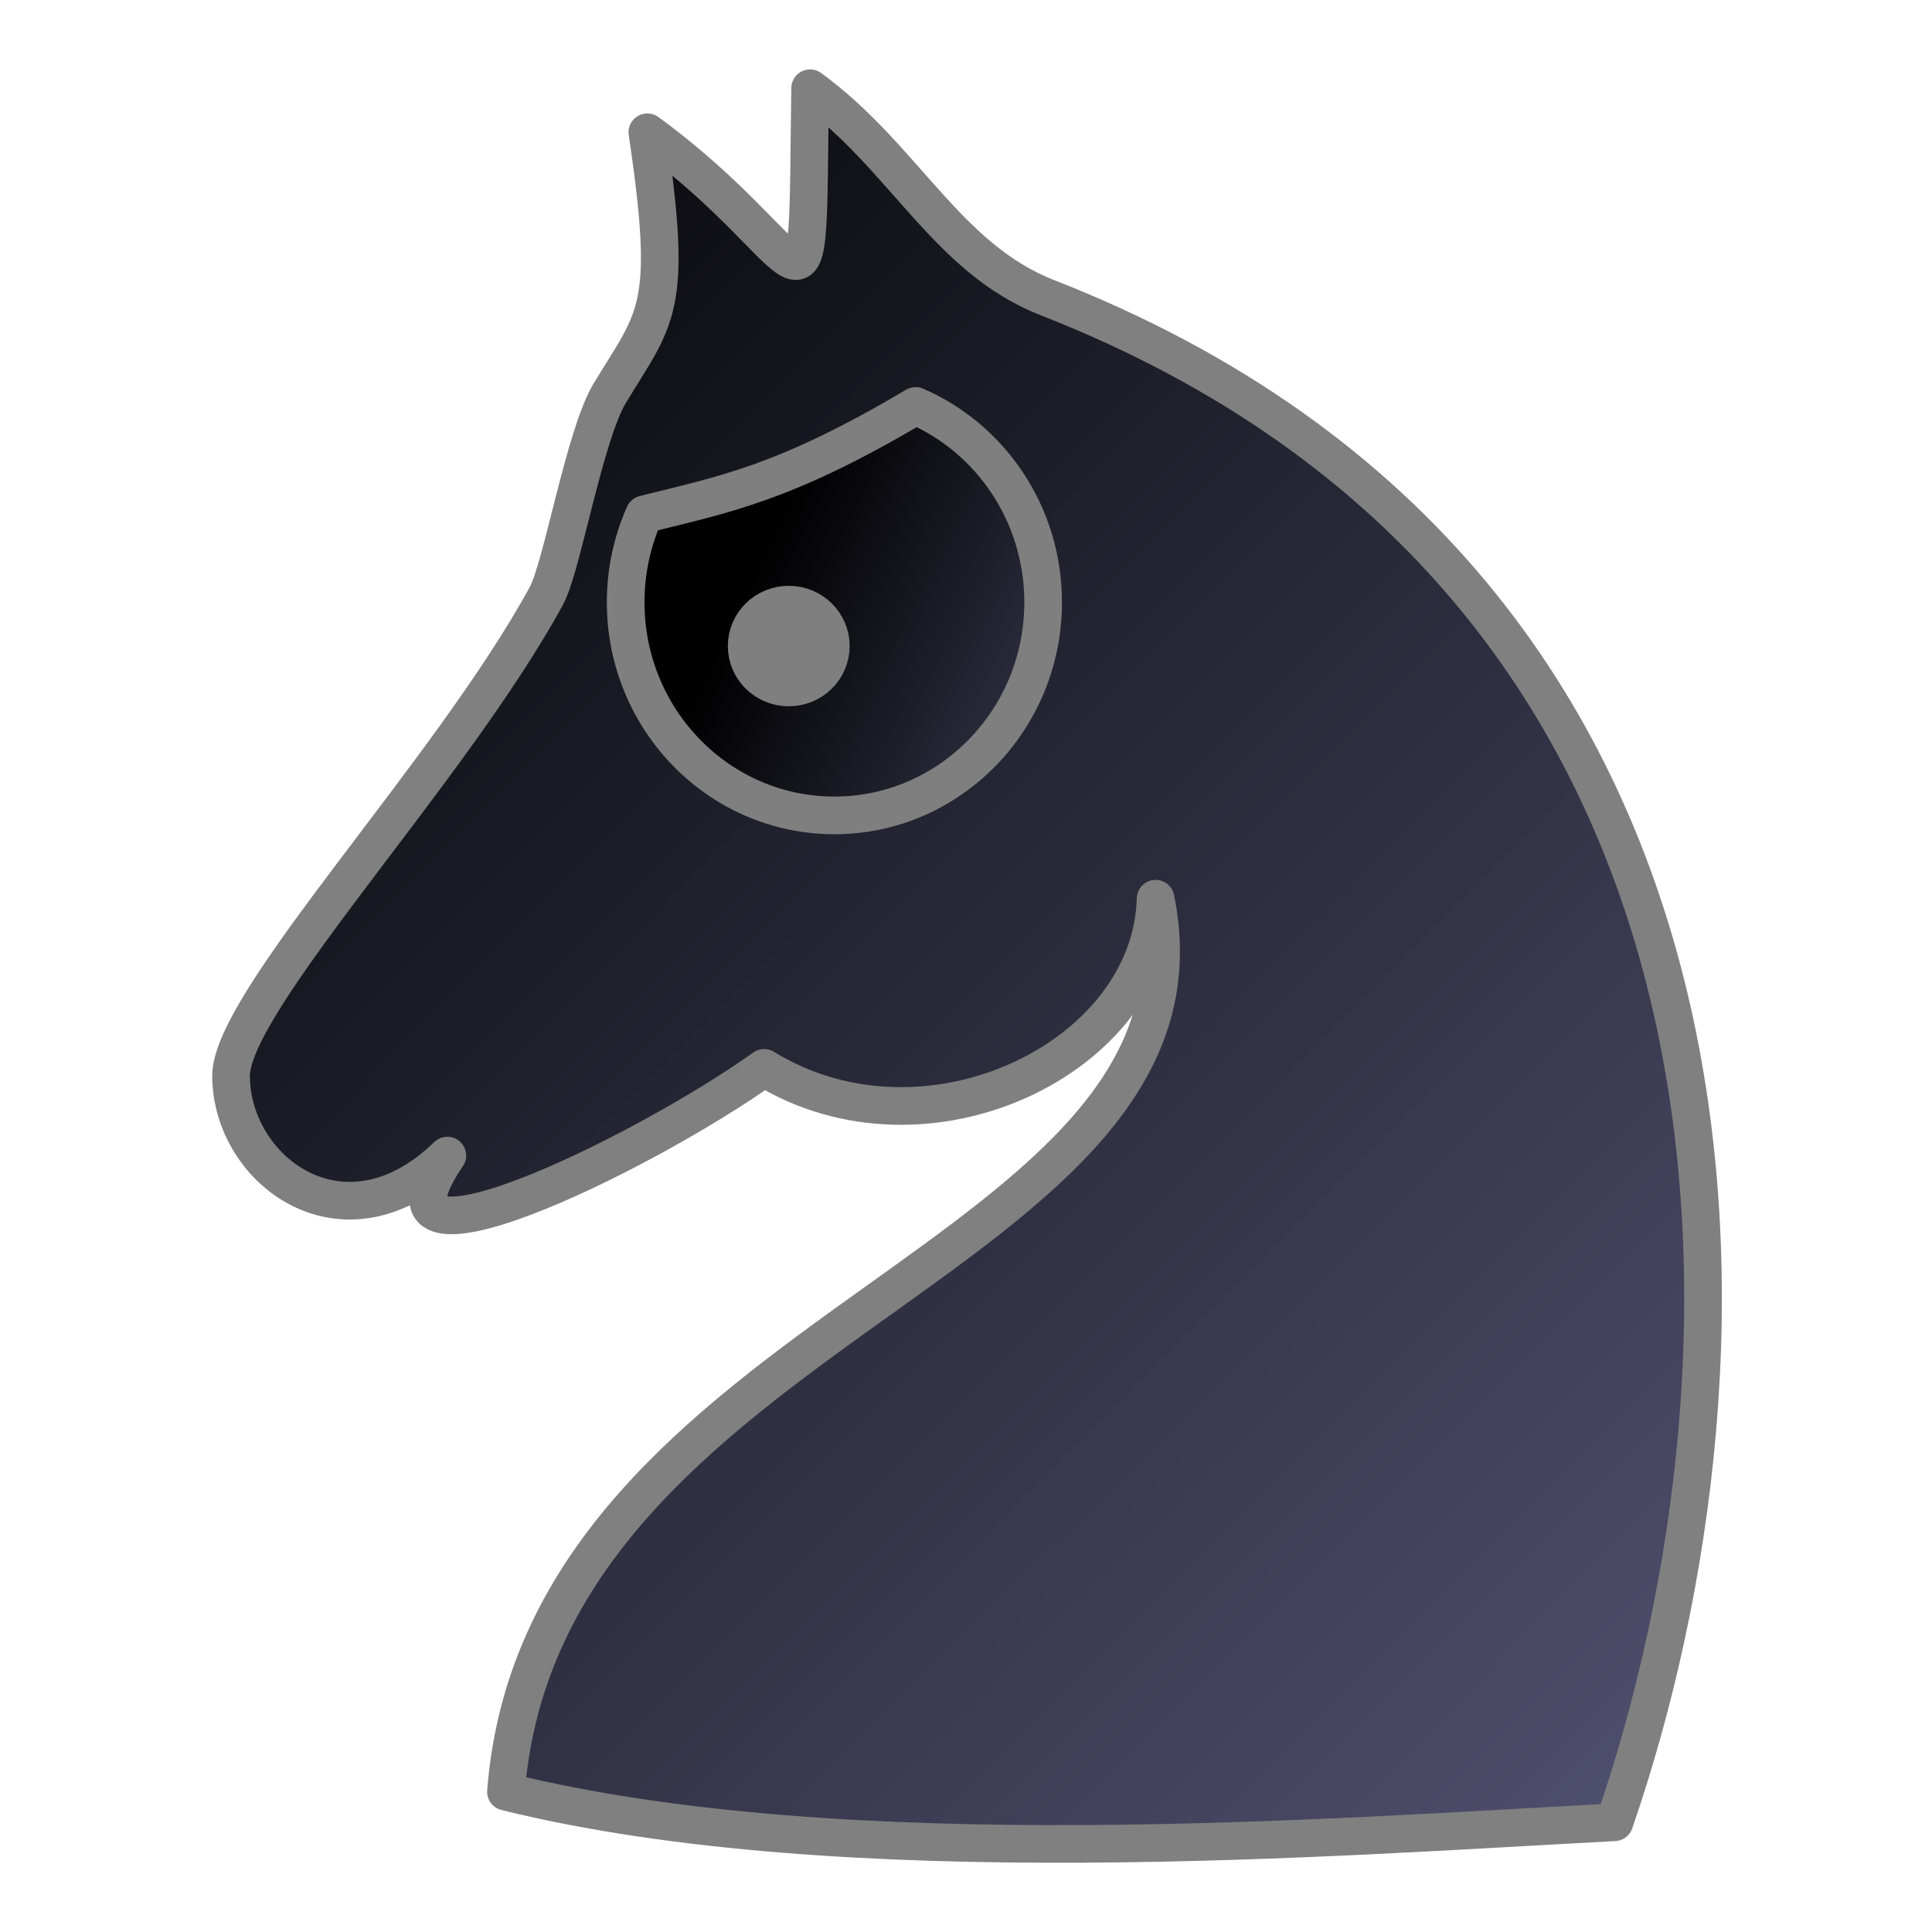
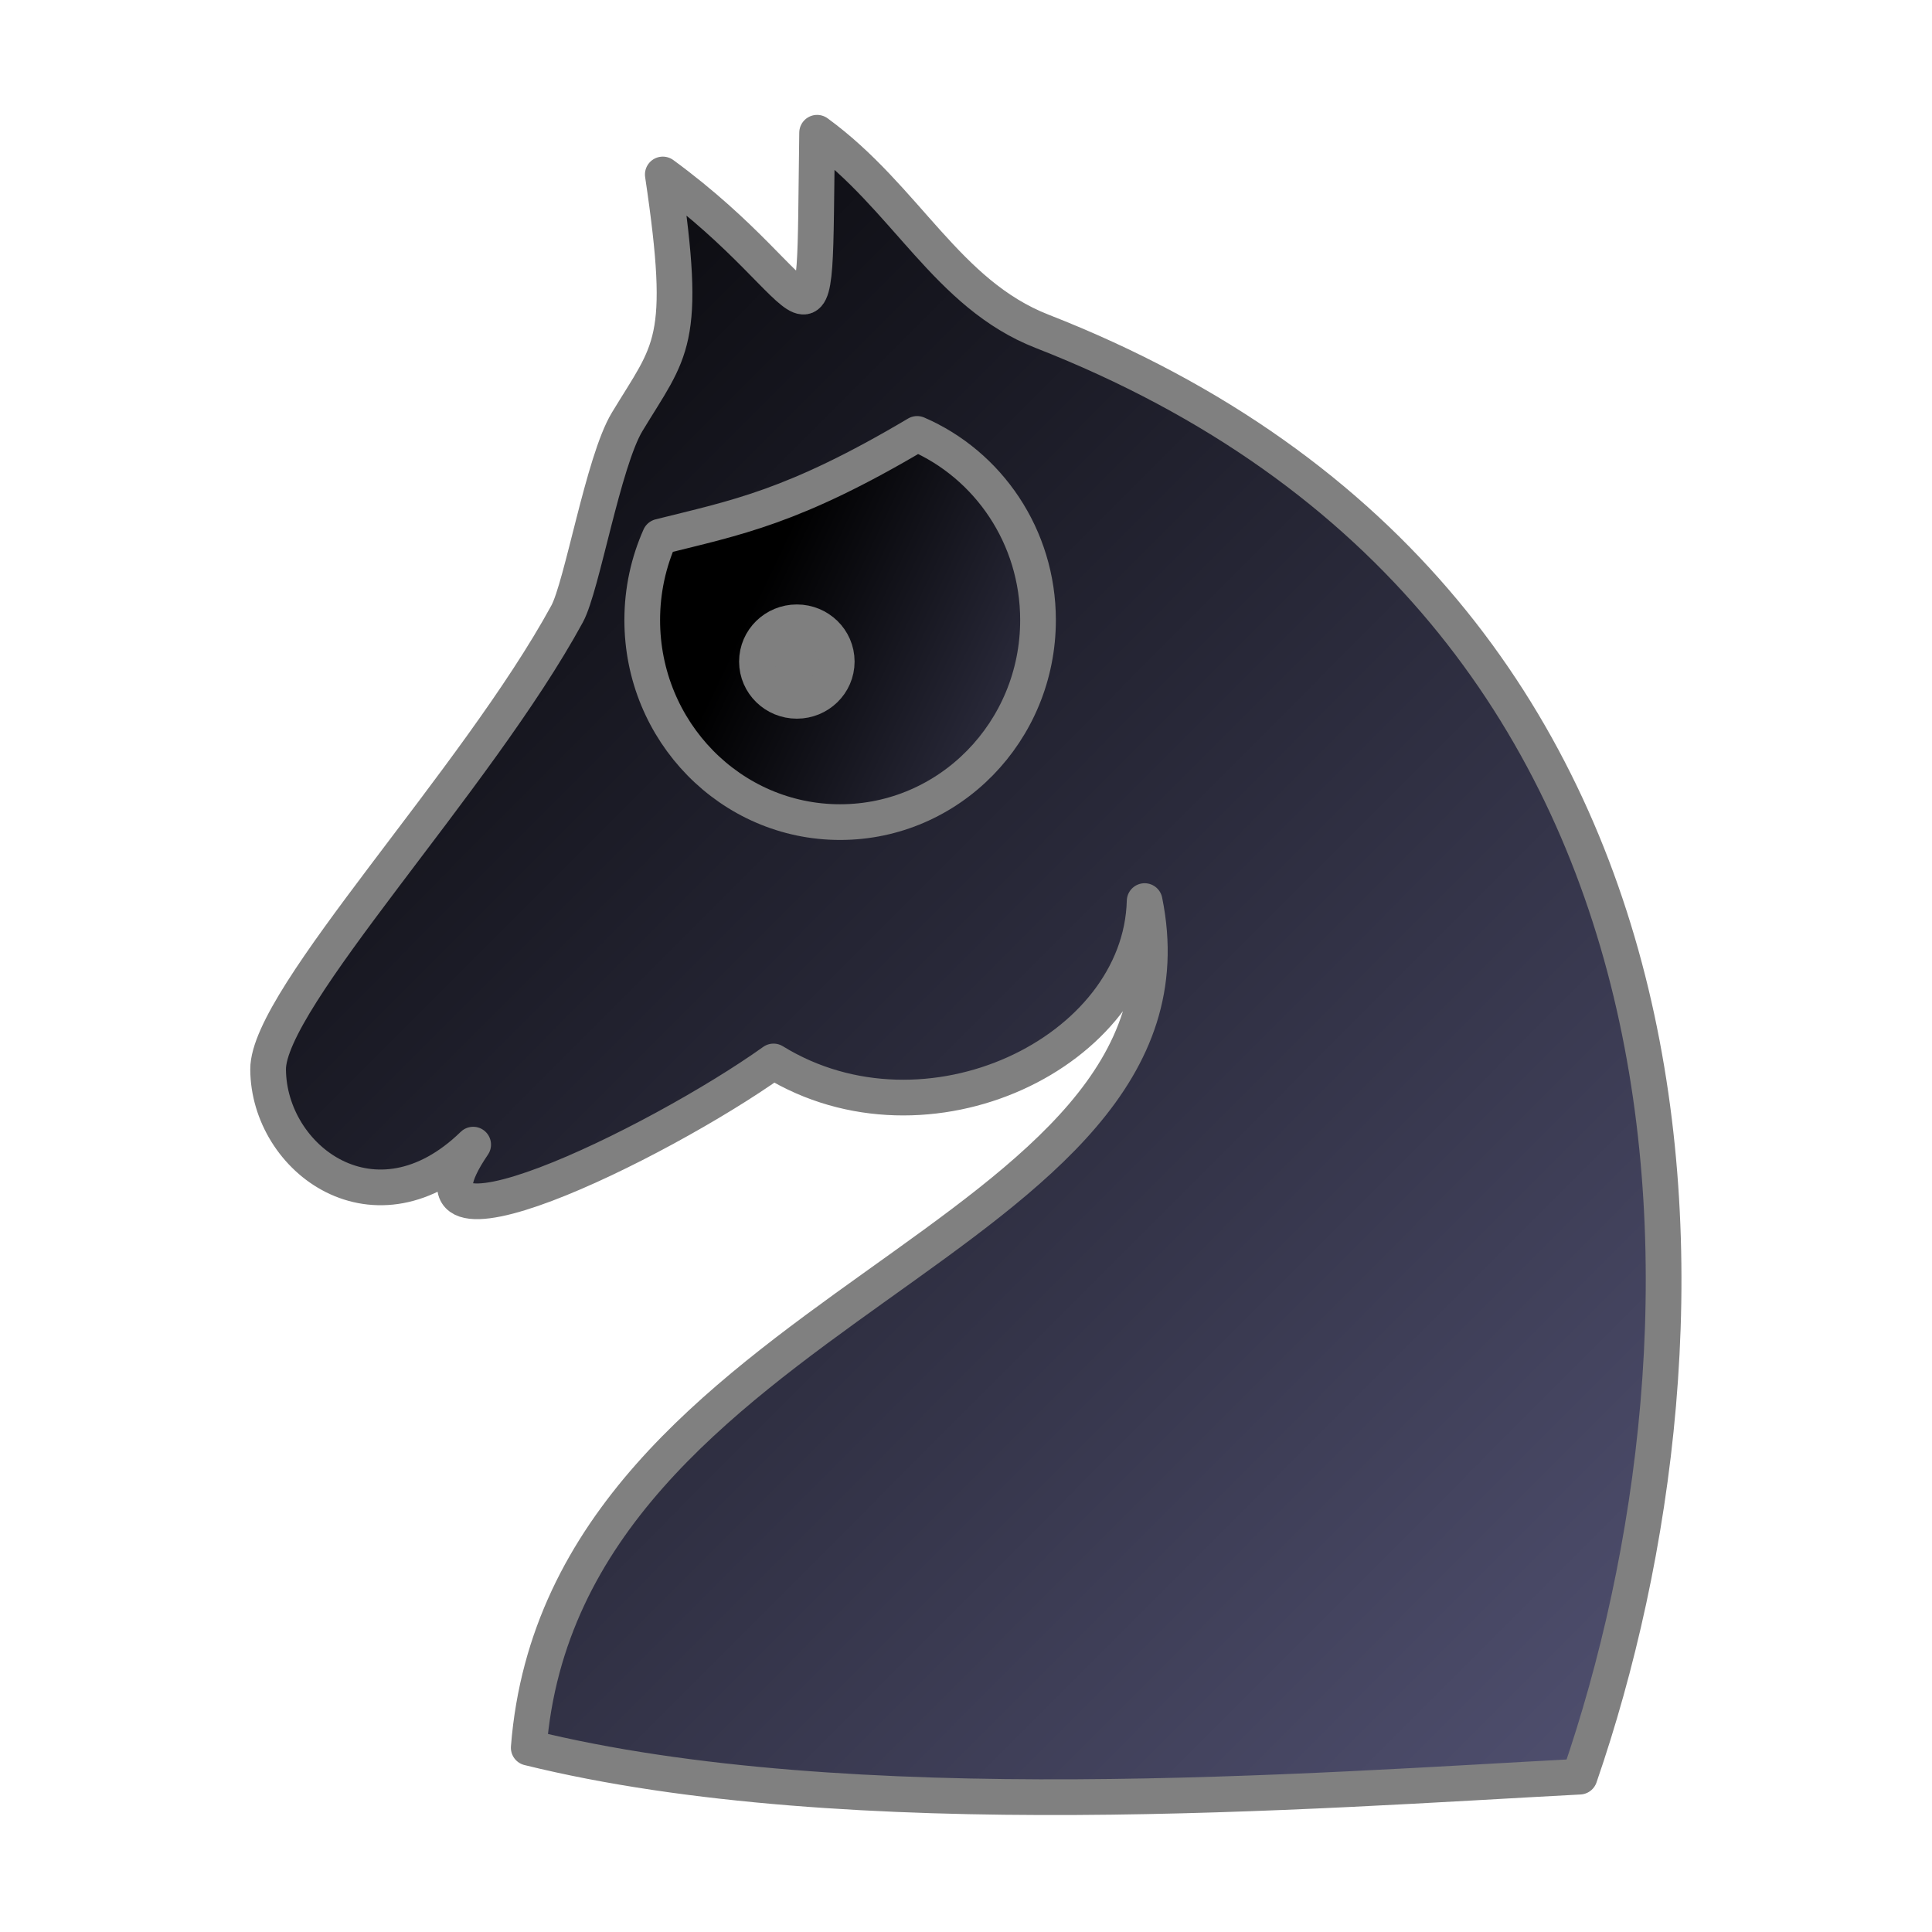
- <svg xmlns="http://www.w3.org/2000/svg" xmlns:xlink="http://www.w3.org/1999/xlink" overflow="hidden" viewBox="32 51 821 821" id="svg36220" version="1.0">
+ <svg xmlns="http://www.w3.org/2000/svg" xmlns:xlink="http://www.w3.org/1999/xlink" overflow="hidden" viewBox="10 29 866 866" id="svg36220" version="1.0">
  <defs id="defs36222">
    <linearGradient id="linearGradient2507">
      <stop style="stop-color:#000000;stop-opacity:1" offset="0" id="stop2509" />
      <stop style="stop-color:#505070;stop-opacity:1" offset="1" id="stop2511" />
    </linearGradient>
    <linearGradient xlink:href="#linearGradient2507" id="linearGradient2513" x1="63.677" y1="137.906" x2="741.164" y2="814.156" gradientUnits="userSpaceOnUse" gradientTransform="translate(2,12)" />
    <linearGradient xlink:href="#linearGradient2507" id="linearGradient2229" x1="340.957" y1="313.549" x2="553.437" y2="414.998" gradientUnits="userSpaceOnUse" />
  </defs>
  <g id="layer1">
    <path style="fill:url(#linearGradient2513);fill-opacity:1;fill-rule:evenodd;stroke:#808080;stroke-width:16;stroke-linecap:round;stroke-linejoin:round;stroke-miterlimit:4;stroke-dasharray:none;stroke-opacity:1" d="M 376.261,88.503 C 374.574,204.861 380.518,160.919 307.091,107.204 C 318.423,183.107 310.731,185.608 291.115,218.088 C 280.38,235.863 270.919,291.833 264.202,304.17 C 223.498,378.926 130.018,476.519 130.179,508.335 C 130.383,548.609 178.281,584.659 222.096,542.071 C 181.105,602.077 304.863,541.799 356.727,504.787 C 425.378,547.049 521.29,500.802 523.073,432.898 C 554.313,586.494 262.583,613.171 247,812.398 C 390.986,847.968 599.587,831.574 718.049,825.371 C 785.794,628.944 792.046,300.606 477.105,177.503 C 434.3,160.771 416.318,117.733 376.261,88.503 z " id="path4618" />
    <path style="opacity:0.99;fill:url(#linearGradient2229);fill-opacity:1;fill-rule:evenodd;stroke:#808080;stroke-width:16;stroke-linecap:round;stroke-linejoin:round;stroke-miterlimit:4;stroke-dasharray:none;stroke-dashoffset:0;stroke-opacity:1" d="M 421.094,223.5 C 365.392,256.569 339.82,261.019 305.781,269.562 C 300.709,280.961 297.875,293.609 297.875,306.938 C 297.875,356.927 337.594,397.5 386.562,397.5 C 435.531,397.5 475.281,356.927 475.281,306.938 C 475.281,269.446 452.93,237.254 421.094,223.5 z " id="path1345" />
    <path style="opacity:0.99;fill:#808080;fill-opacity:1;fill-rule:evenodd;stroke:#808080;stroke-width:20.423;stroke-linecap:round;stroke-linejoin:round;stroke-miterlimit:4;stroke-dasharray:none;stroke-dashoffset:0;stroke-opacity:1" id="path2231" d="M 422.054 340.25 A 23.202 22.097 0 1 1  375.65,340.25 A 23.202 22.097 0 1 1  422.054 340.25 z" transform="matrix(0.774653,0,0,0.792339,58.20569,55.94714)" />
  </g>
</svg>
